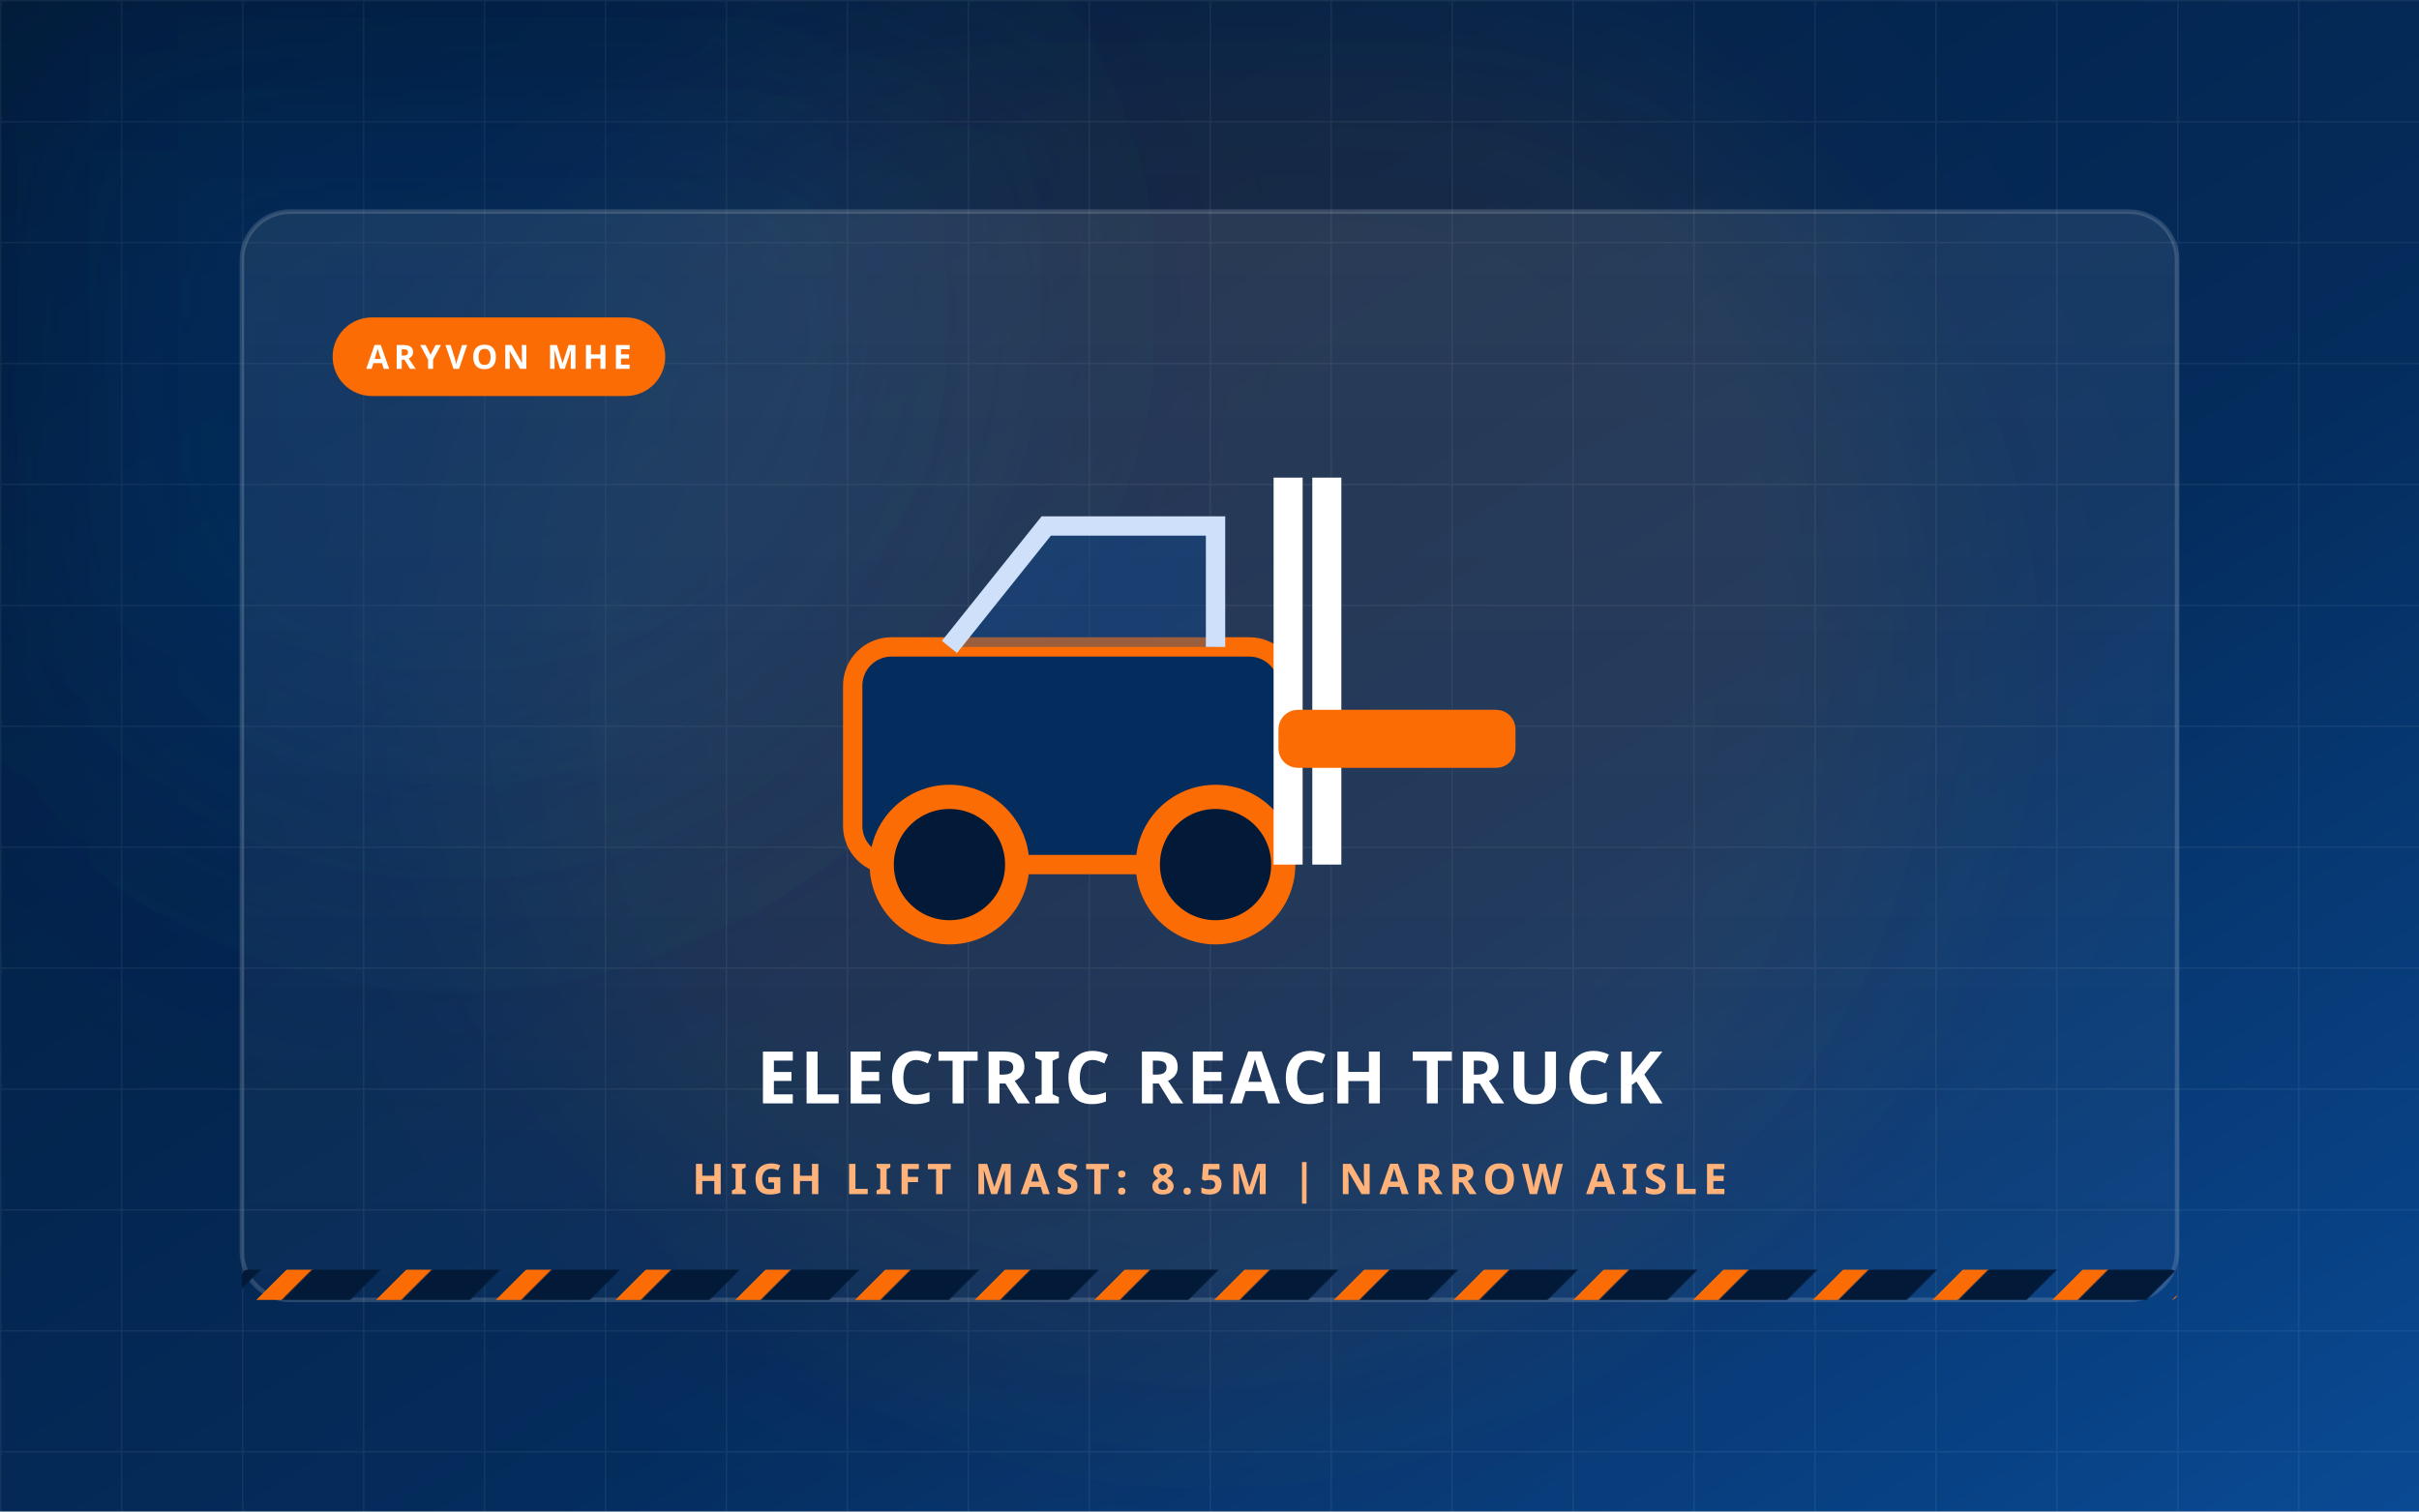
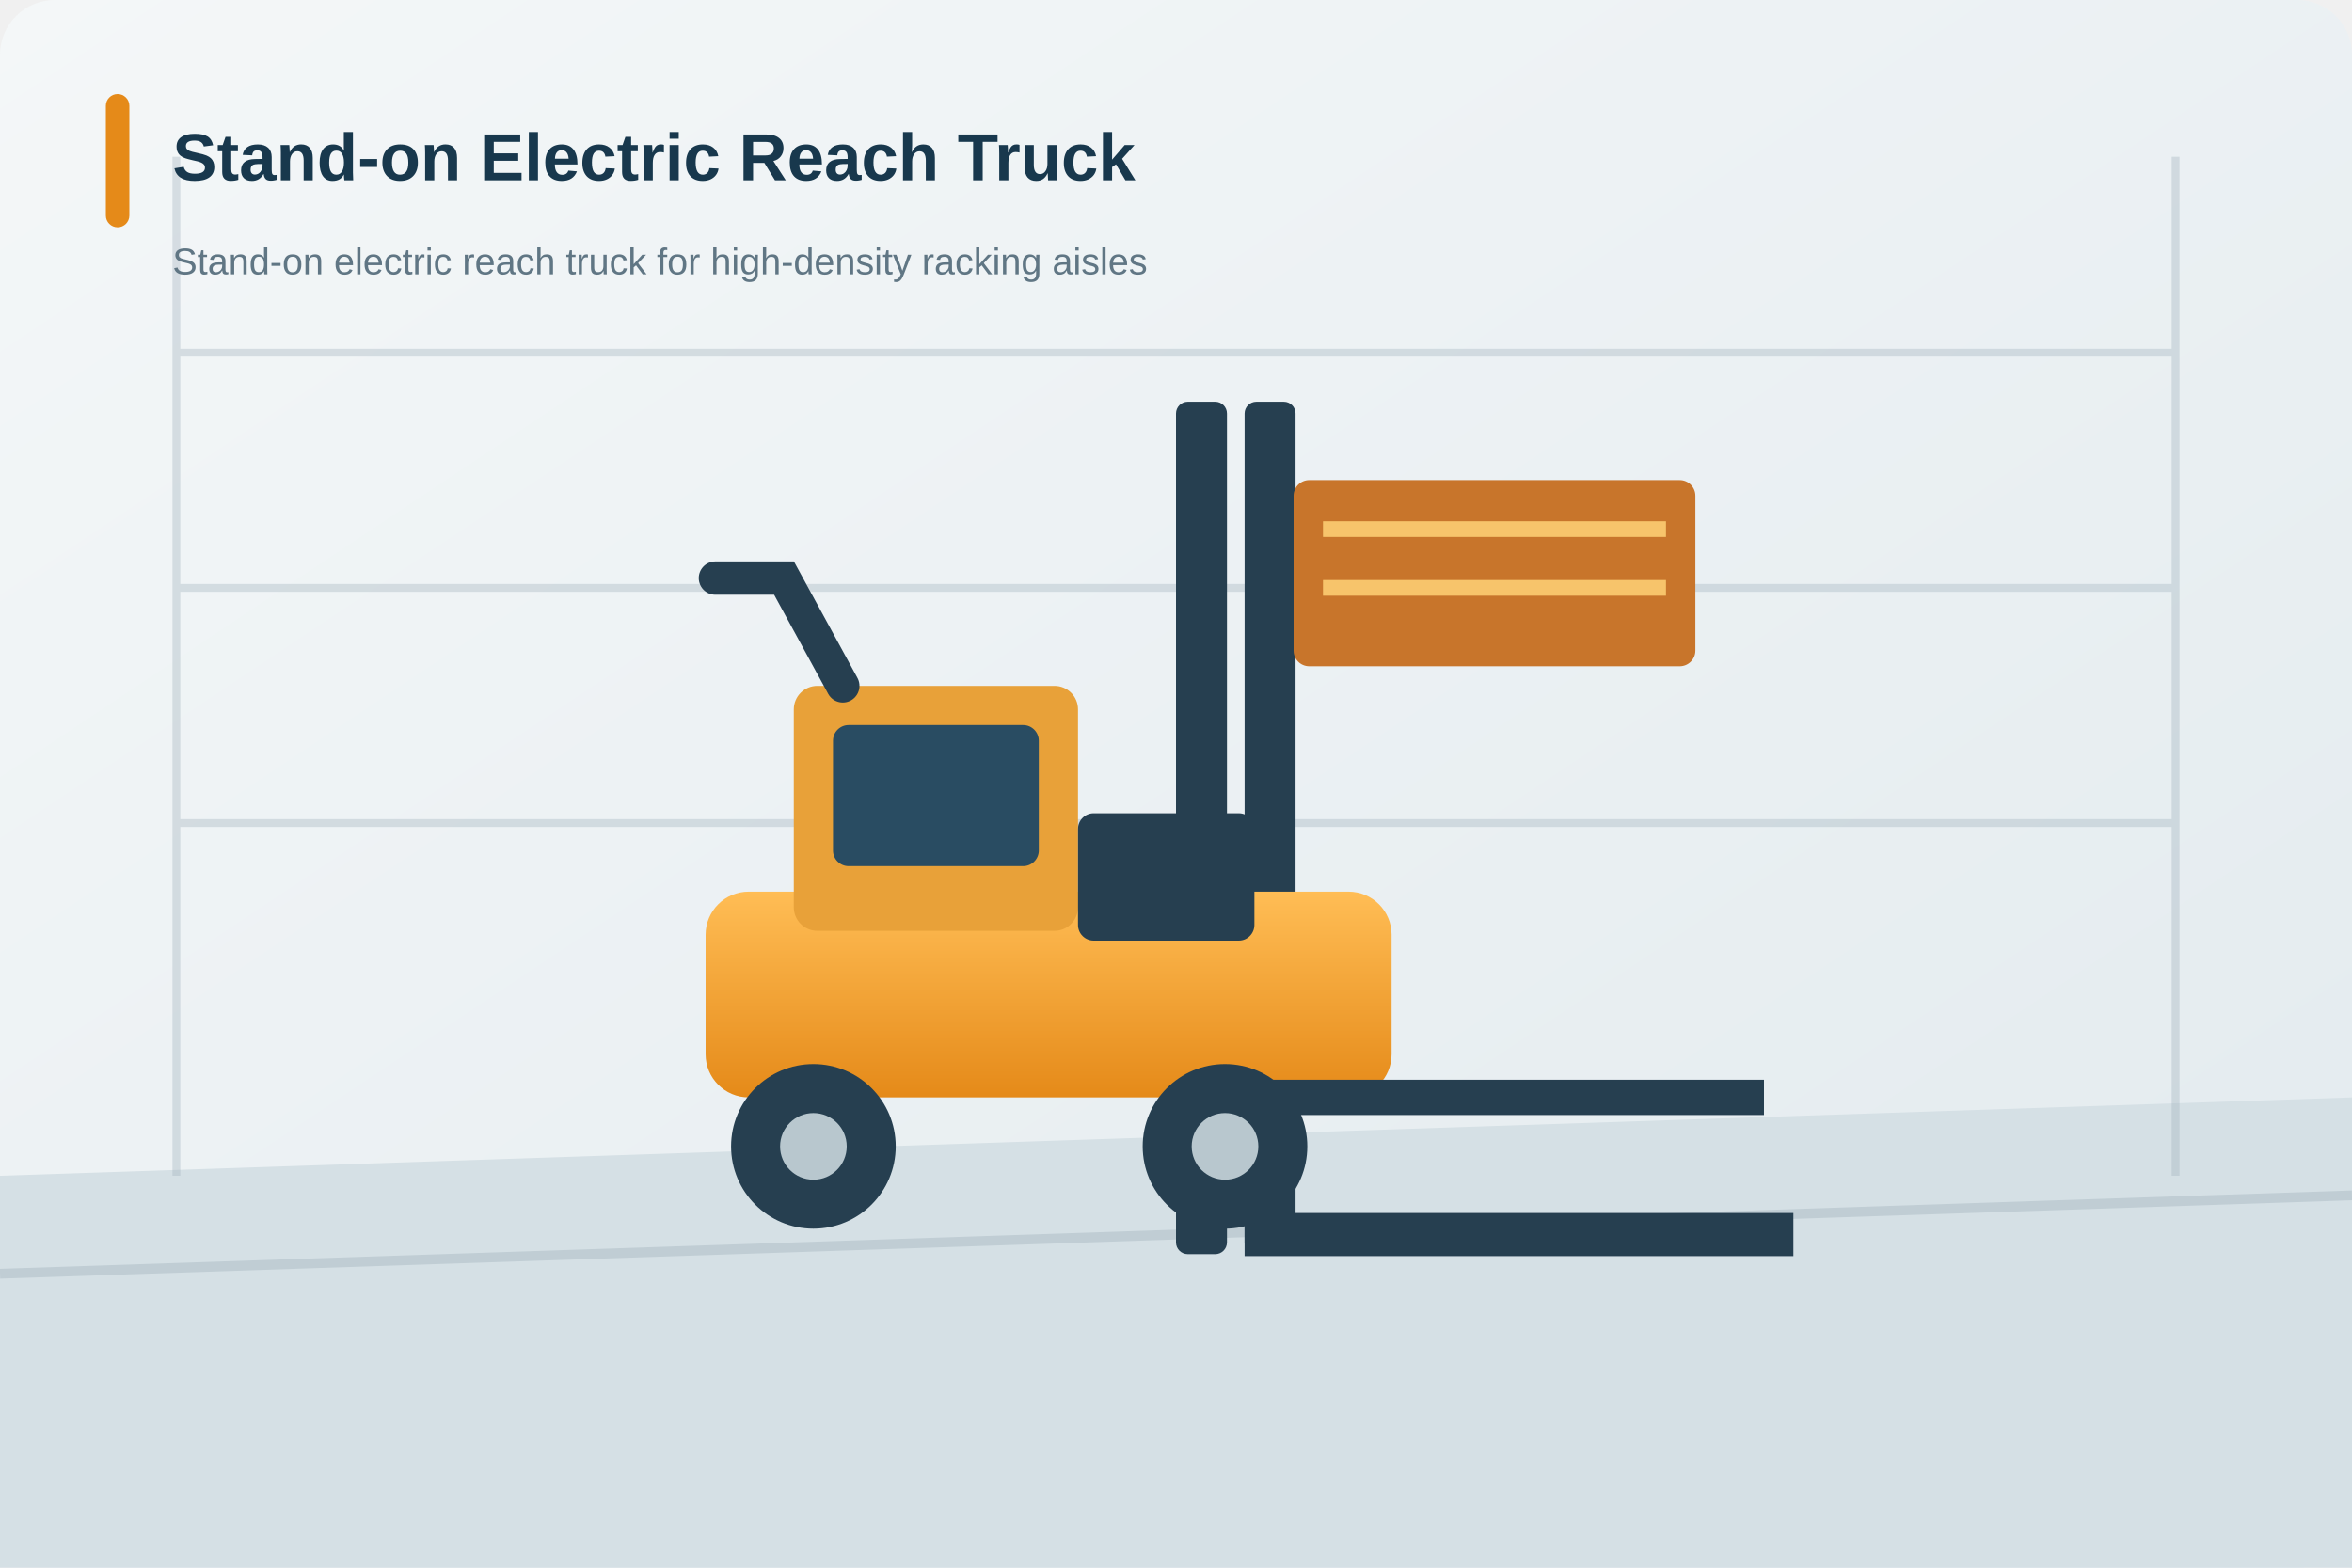
- <svg xmlns="http://www.w3.org/2000/svg" viewBox="0 0 800 500" width="800" height="500">
+ <svg xmlns="http://www.w3.org/2000/svg" viewBox="0 0 1200 800" role="img" aria-labelledby="title desc">
  <defs>
-     <linearGradient id="bgGrad" x1="0%" y1="0%" x2="100%" y2="100%">
-       <stop offset="0%" stop-color="#021a38" />
-       <stop offset="60%" stop-color="#042c5c" />
-       <stop offset="100%" stop-color="#0a4a94" />
+     <linearGradient id="bg" x1="0" y1="0" x2="1" y2="1">
+       <stop stop-color="#f4f7f8" />
+       <stop offset="1" stop-color="#e2eaee" />
    </linearGradient>
-     <linearGradient id="cardGrad" x1="0%" y1="0%" x2="0%" y2="100%">
-       <stop offset="0%" stop-color="rgba(255,255,255,0.08)" />
-       <stop offset="100%" stop-color="rgba(255,255,255,0.02)" />
+     <linearGradient id="orange" x1="0" y1="0" x2="0" y2="1">
+       <stop stop-color="#ffbd55" />
+       <stop offset="1" stop-color="#e58a19" />
    </linearGradient>
-     <pattern id="gridPat" width="40" height="40" patternUnits="userSpaceOnUse">
-       <path d="M 40 0 L 0 0 0 40" fill="none" stroke="rgba(255,255,255,0.06)" stroke-width="1" />
-     </pattern>
-     <pattern id="stripePat" width="28" height="28" patternTransform="rotate(45 0 0)" patternUnits="userSpaceOnUse">
-       <line x1="0" y1="0" x2="0" y2="28" stroke="#fc6c04" stroke-width="12" />
-       <line x1="14" y1="0" x2="14" y2="28" stroke="#021a38" stroke-width="16" />
-     </pattern>
  </defs>
-   <rect width="800" height="500" fill="url(#bgGrad)" />
-   <rect width="800" height="500" fill="url(#gridPat)" />
-   <circle cx="400" cy="220" r="240" fill="rgba(252, 108, 4, 0.08)" filter="blur(40px)" />
-   <circle cx="150" cy="100" r="180" fill="rgba(10, 74, 148, 0.25)" filter="blur(50px)" />
-   <rect x="80" y="70" width="640" height="360" rx="16" fill="url(#cardGrad)" stroke="rgba(255,255,255,0.15)" stroke-width="1.5" />
-   <g transform="translate(110, 105)">
-     <rect x="0" y="0" width="110" height="26" rx="13" fill="#fc6c04" />
-     <text x="55" y="17" fill="#ffffff" font-family="'Outfit', 'Segoe UI', sans-serif" font-size="11" font-weight="800" letter-spacing="1.5" text-anchor="middle">ARYVON MHE</text>
+   <rect width="1200" height="800" rx="28" fill="url(#bg)" />
+   <path d="M0 600 L1200 560 V800 H0Z" fill="#d5e0e5" />
+   <path d="M0 650 L1200 610" stroke="#c0cdd4" stroke-width="5" />
+   <g opacity=".35" stroke="#9eb0ba" stroke-width="4">
+     <path d="M90 80V600M1110 80V600M90 180H1110M90 300H1110M90 420H1110" />
  </g>
-   <g transform="translate(250, 150) scale(1.6)" stroke="#fc6c04" stroke-width="4" fill="none">
-     <rect x="20" y="40" width="90" height="45" rx="8" fill="#042c5c" stroke="#fc6c04" />
-     <path d="M40 40 L60 15 L95 15 L95 40" stroke="#cfe0fa" stroke-width="4" fill="rgba(10, 74, 148, 0.4)" />
-     <circle cx="40" cy="85" r="14" fill="#021a38" stroke="#fc6c04" stroke-width="5" />
-     <circle cx="95" cy="85" r="14" fill="#021a38" stroke="#fc6c04" stroke-width="5" />
-     <line x1="110" y1="5" x2="110" y2="85" stroke="#ffffff" stroke-width="6" />
-     <line x1="118" y1="5" x2="118" y2="85" stroke="#ffffff" stroke-width="6" />
-     <rect x="110" y="55" width="45" height="8" rx="2" fill="#fc6c04" />
+   <g transform="translate(180 140)">
+     <rect x="420" y="65" width="26" height="435" rx="6" fill="#263f50" />
+     <rect x="455" y="65" width="26" height="435" rx="6" fill="#263f50" />
+     <path d="M455 490H735" stroke="#263f50" stroke-width="22" />
+     <rect x="480" y="105" width="205" height="95" rx="8" fill="#c8752b" />
+     <path d="M495 130H670M495 160H670" stroke="#f7c46b" stroke-width="8" />
+     <rect x="180" y="315" width="350" height="105" rx="22" fill="url(#orange)" />
+     <rect x="225" y="210" width="145" height="125" rx="12" fill="#e8a139" />
+     <rect x="245" y="230" width="105" height="72" rx="8" fill="#294c62" />
+     <rect x="370" y="275" width="90" height="65" rx="8" fill="#263f50" />
+     <path d="M250 210L220 155H185" stroke="#263f50" stroke-width="17" fill="none" stroke-linecap="round" />
+     <circle cx="235" cy="445" r="42" fill="#263f50" />
+     <circle cx="235" cy="445" r="17" fill="#b8c7ce" />
+     <circle cx="445" cy="445" r="42" fill="#263f50" />
+     <circle cx="445" cy="445" r="17" fill="#b8c7ce" />
+     <path d="M460 420H720" stroke="#263f50" stroke-width="18" />
  </g>
-   <rect x="80" y="420" width="640" height="10" rx="2" fill="url(#stripePat)" />
-   <text x="400" y="365" fill="#ffffff" font-family="'Outfit', 'Segoe UI', sans-serif" font-size="24" font-weight="800" letter-spacing="1" text-anchor="middle">ELECTRIC REACH TRUCK</text>
-   <text x="400" y="395" fill="#ffb27a" font-family="'Segoe UI', sans-serif" font-size="14" font-weight="600" letter-spacing="2" text-anchor="middle">HIGH LIFT MAST: 8.5M | NARROW AISLE</text>
+   <rect x="54" y="48" width="12" height="68" rx="6" fill="#e58a19" />
+   <text x="88" y="92" font-family="Arial,Helvetica,sans-serif" font-size="34" font-weight="700" fill="#18384d">Stand-on Electric Reach Truck</text>
+   <text x="88" y="140" font-family="Arial,Helvetica,sans-serif" font-size="19" fill="#607684">Stand-on electric reach truck for high-density racking aisles</text>
</svg>
